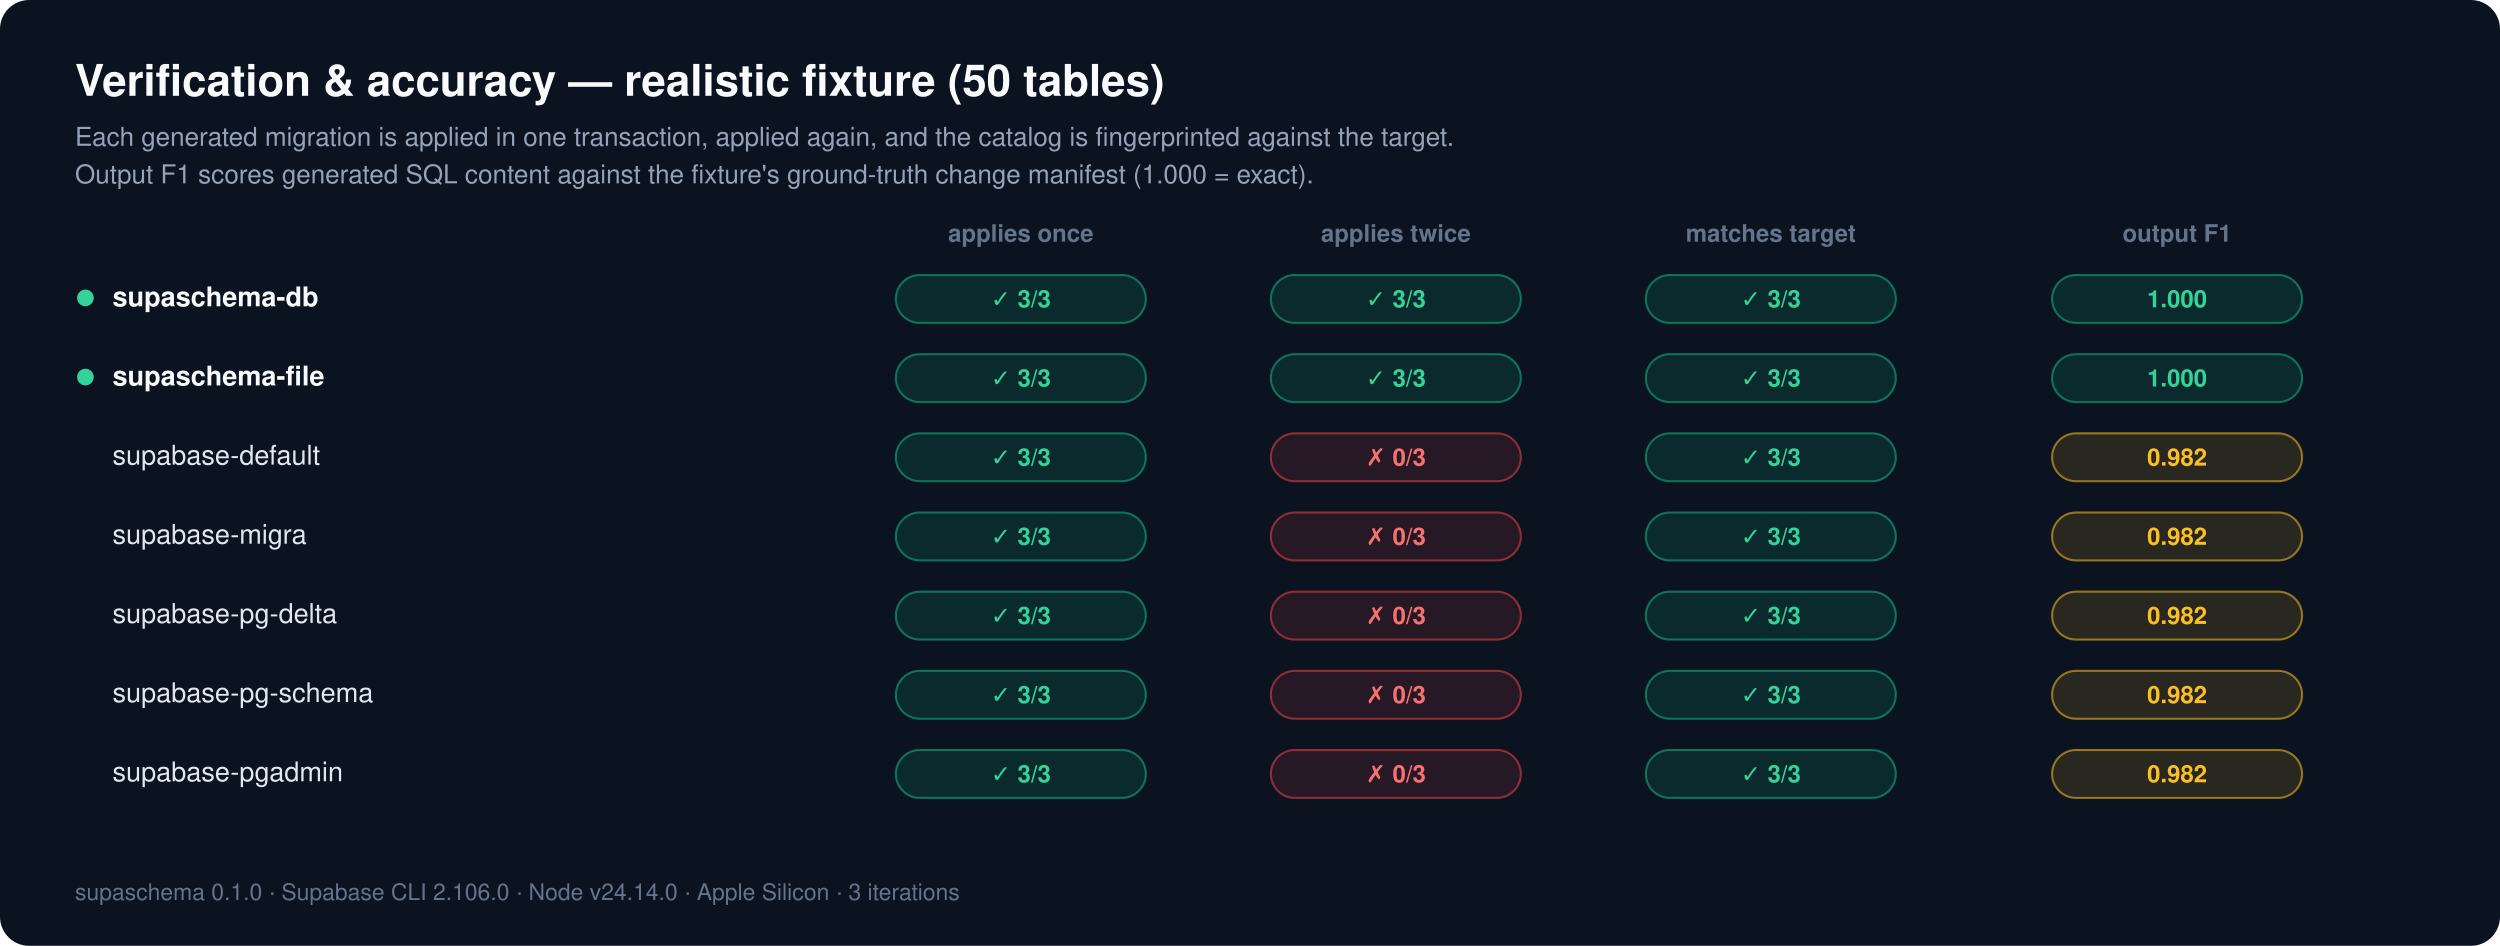
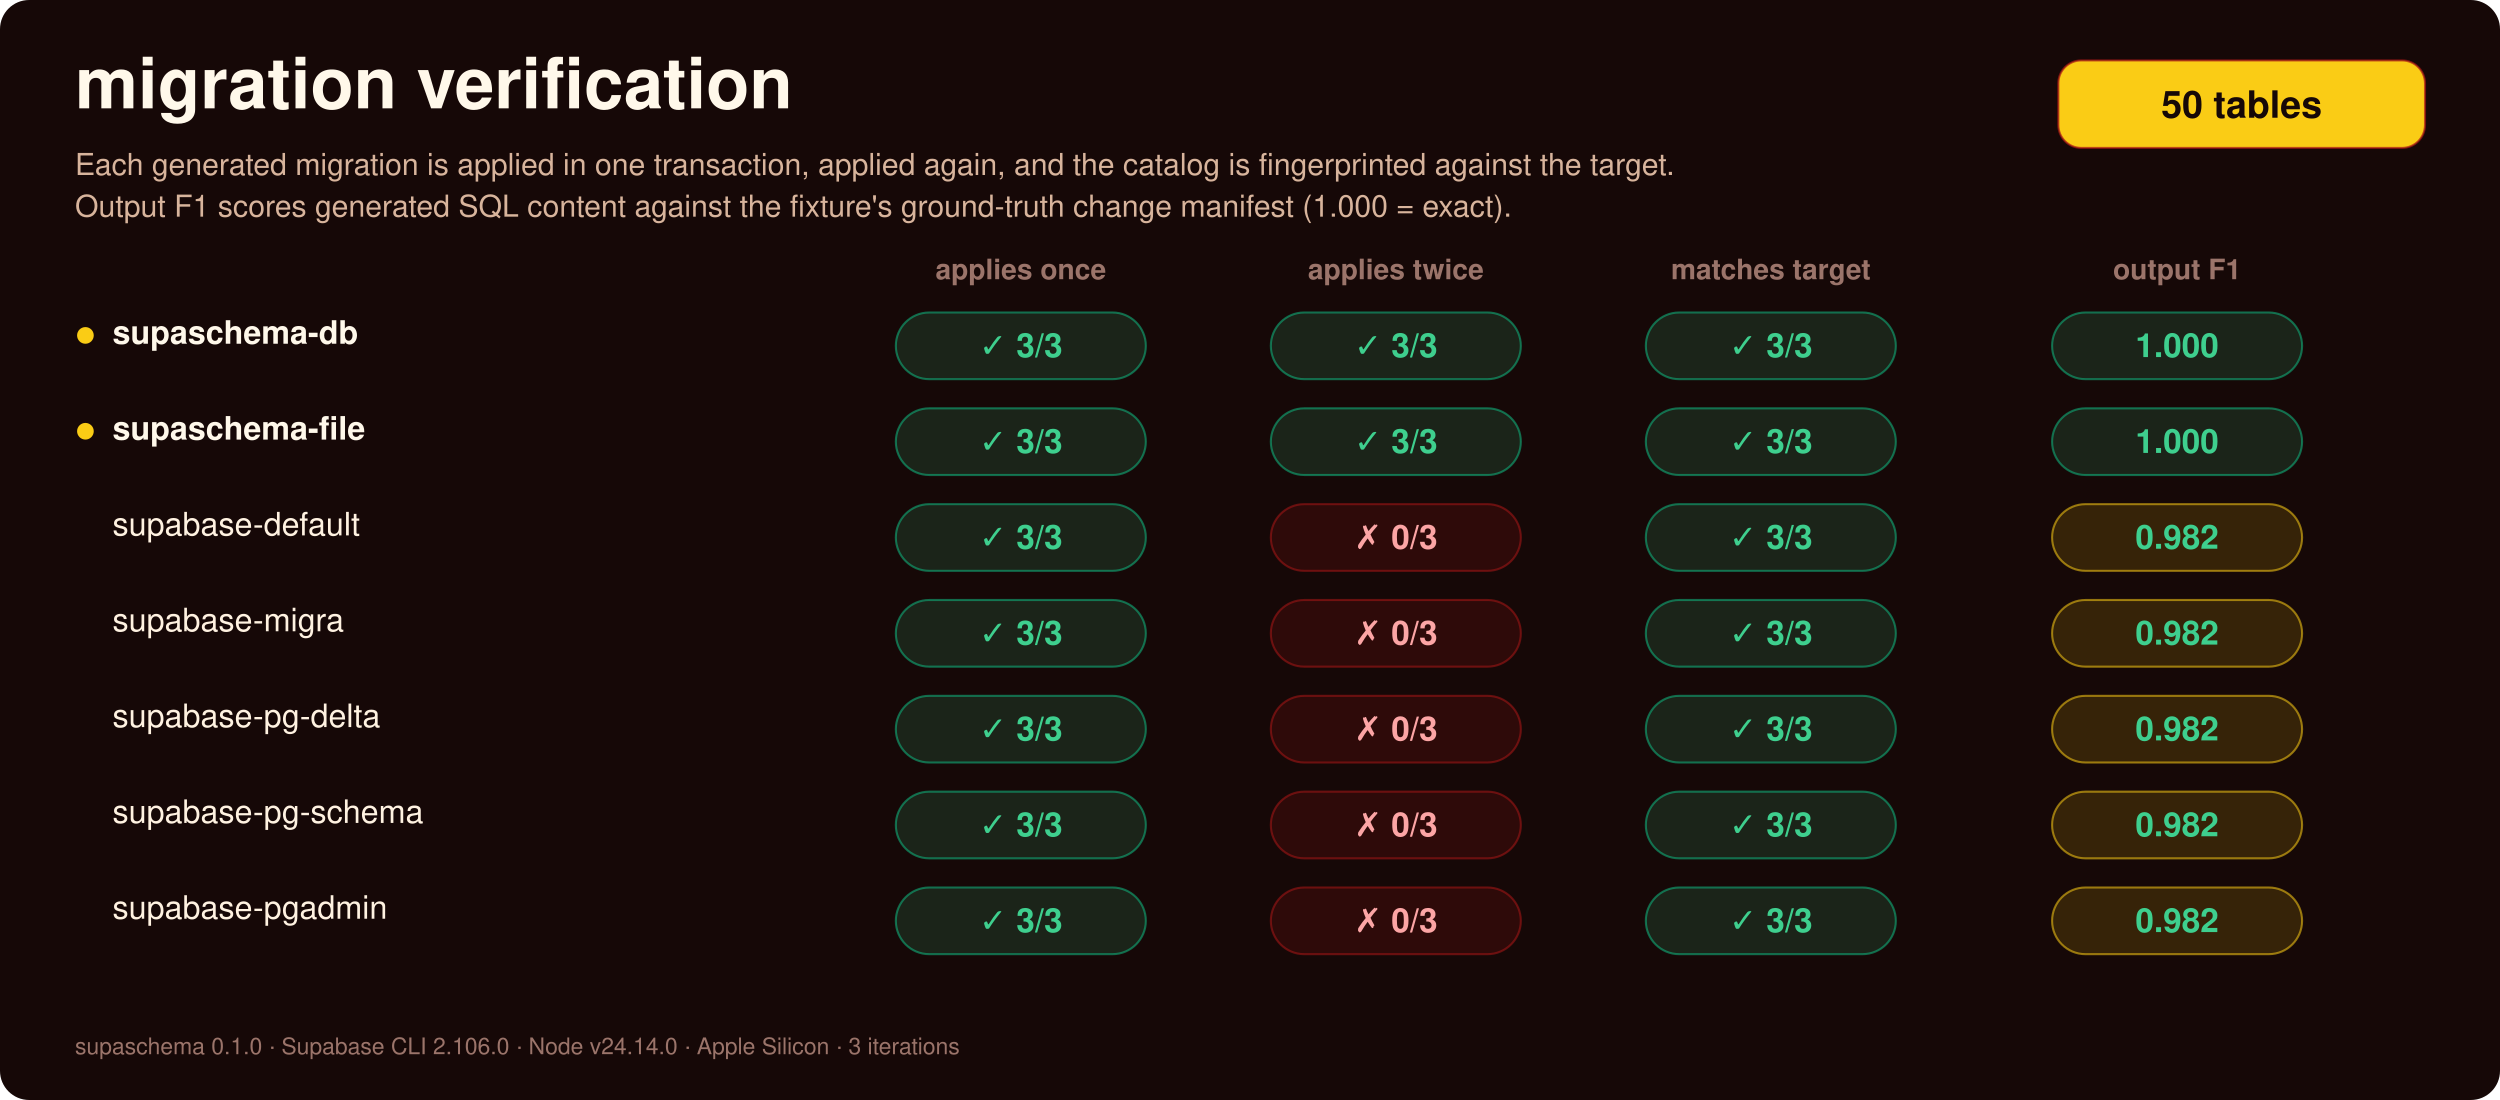
- <svg xmlns="http://www.w3.org/2000/svg" height="454" role="img" viewBox="0 0 1200 454" width="1200">
+ <svg xmlns="http://www.w3.org/2000/svg" height="528" role="img" viewBox="0 0 1200 528" width="1200">
  <defs>
    <linearGradient id="supaGradient" x1="0" x2="1" y1="0" y2="0">
-       <stop offset="0%" stop-color="#059669" />
-       <stop offset="100%" stop-color="#34d399" />
+       <stop offset="0%" stop-color="#A91616" />
+       <stop offset="100%" stop-color="#FACC15" />
    </linearGradient>
    <linearGradient id="slateGradient" x1="0" x2="1" y1="0" y2="0">
-       <stop offset="0%" stop-color="#3b4757" />
-       <stop offset="100%" stop-color="#526079" />
+       <stop offset="0%" stop-color="#3C241D" />
+       <stop offset="100%" stop-color="#8A6255" />
    </linearGradient>
  </defs>
-   <rect fill="#0b1220" height="100%" rx="14" width="100%" />
-   <text fill="#f8fafc" font-family="ui-sans-serif, system-ui, 'Segoe UI', Helvetica, Arial, sans-serif" font-size="21" font-weight="700" x="36.0" y="46.0">
-     Verification &amp; accuracy — realistic fixture (50 tables)
+   <rect fill="#160807" height="100%" rx="14" width="100%" />
+   <text fill="#FFF8EA" font-family="Aptos, 'Avenir Next', ui-sans-serif, system-ui, 'Segoe UI', Helvetica, Arial, sans-serif" font-size="34" font-weight="700" x="36.0" y="52.0">
+     migration verification
  </text>
-   <text fill="#94a3b8" font-family="ui-sans-serif, system-ui, 'Segoe UI', Helvetica, Arial, sans-serif" font-size="12.5" font-weight="400" x="36.0" y="70.0">
+   <rect fill="#FACC15" height="42" rx="11" stroke="#A91616" stroke-opacity="0.7" width="176" x="988" y="29" />
+   <text fill="#160807" font-family="Aptos, 'Avenir Next', ui-sans-serif, system-ui, 'Segoe UI', Helvetica, Arial, sans-serif" font-size="18" font-weight="800" text-anchor="middle" x="1076.0" y="56.5">
+     50 tables
+   </text>
+   <text fill="#D8B49C" font-family="Aptos, 'Avenir Next', ui-sans-serif, system-ui, 'Segoe UI', Helvetica, Arial, sans-serif" font-size="14.5" font-weight="400" x="36.0" y="84.0">
    Each generated migration is applied in one transaction, applied again, and the catalog is
    fingerprinted against the target.
  </text>
-   <text fill="#94a3b8" font-family="ui-sans-serif, system-ui, 'Segoe UI', Helvetica, Arial, sans-serif" font-size="12.5" font-weight="400" x="36.0" y="88.0">
+   <text fill="#D8B49C" font-family="Aptos, 'Avenir Next', ui-sans-serif, system-ui, 'Segoe UI', Helvetica, Arial, sans-serif" font-size="14.5" font-weight="400" x="36.0" y="104.0">
    Output F1 scores generated SQL content against the fixture's ground-truth change manifest (1.000
    = exact).
  </text>
-   <text fill="#64748b" font-family="ui-sans-serif, system-ui, 'Segoe UI', Helvetica, Arial, sans-serif" font-size="11.5" font-weight="600" text-anchor="middle" x="490.0" y="116.0">
+   <text fill="#9B746A" font-family="Aptos, 'Avenir Next', ui-sans-serif, system-ui, 'Segoe UI', Helvetica, Arial, sans-serif" font-size="13.5" font-weight="600" text-anchor="middle" x="490.0" y="134.0">
    applies once
  </text>
-   <text fill="#64748b" font-family="ui-sans-serif, system-ui, 'Segoe UI', Helvetica, Arial, sans-serif" font-size="11.5" font-weight="600" text-anchor="middle" x="670.0" y="116.0">
+   <text fill="#9B746A" font-family="Aptos, 'Avenir Next', ui-sans-serif, system-ui, 'Segoe UI', Helvetica, Arial, sans-serif" font-size="13.5" font-weight="600" text-anchor="middle" x="670.0" y="134.0">
    applies twice
  </text>
-   <text fill="#64748b" font-family="ui-sans-serif, system-ui, 'Segoe UI', Helvetica, Arial, sans-serif" font-size="11.5" font-weight="600" text-anchor="middle" x="850.0" y="116.0">
+   <text fill="#9B746A" font-family="Aptos, 'Avenir Next', ui-sans-serif, system-ui, 'Segoe UI', Helvetica, Arial, sans-serif" font-size="13.5" font-weight="600" text-anchor="middle" x="850.0" y="134.0">
    matches target
  </text>
-   <text fill="#64748b" font-family="ui-sans-serif, system-ui, 'Segoe UI', Helvetica, Arial, sans-serif" font-size="11.5" font-weight="600" text-anchor="middle" x="1045.0" y="116.0">
+   <text fill="#9B746A" font-family="Aptos, 'Avenir Next', ui-sans-serif, system-ui, 'Segoe UI', Helvetica, Arial, sans-serif" font-size="13.5" font-weight="600" text-anchor="middle" x="1045.0" y="134.0">
    output F1
  </text>
-   <circle cx="41" cy="143" fill="#34d399" r="4" />
-   <text fill="#f8fafc" font-family="ui-sans-serif, system-ui, 'Segoe UI', Helvetica, Arial, sans-serif" font-size="13" font-weight="650" x="54.0" y="147.0">
+   <circle cx="41" cy="161" fill="#FACC15" r="4" />
+   <text fill="#FFF8EA" font-family="Aptos, 'Avenir Next', ui-sans-serif, system-ui, 'Segoe UI', Helvetica, Arial, sans-serif" font-size="15.5" font-weight="650" x="54.0" y="165.0">
    supaschema-db
  </text>
-   <rect fill="rgba(16,185,129,0.14)" height="23" rx="11.5" stroke="#10b981" stroke-opacity="0.55" width="120" x="430" y="132" />
-   <text fill="#34d399" font-family="ui-sans-serif, system-ui, 'Segoe UI', Helvetica, Arial, sans-serif" font-size="11.5" font-weight="600" text-anchor="middle" x="490.0" y="147.5">
+   <rect fill="rgba(62,207,142,0.14)" height="32" rx="16" stroke="#10B981" stroke-opacity="0.55" width="120" x="430" y="150" />
+   <text fill="#3ECF8E" font-family="Aptos, 'Avenir Next', ui-sans-serif, system-ui, 'Segoe UI', Helvetica, Arial, sans-serif" font-size="16" font-weight="600" text-anchor="middle" x="490.0" y="171.4">
    ✓ 3/3
  </text>
-   <rect fill="rgba(16,185,129,0.14)" height="23" rx="11.5" stroke="#10b981" stroke-opacity="0.55" width="120" x="610" y="132" />
-   <text fill="#34d399" font-family="ui-sans-serif, system-ui, 'Segoe UI', Helvetica, Arial, sans-serif" font-size="11.5" font-weight="600" text-anchor="middle" x="670.0" y="147.5">
+   <rect fill="rgba(62,207,142,0.14)" height="32" rx="16" stroke="#10B981" stroke-opacity="0.55" width="120" x="610" y="150" />
+   <text fill="#3ECF8E" font-family="Aptos, 'Avenir Next', ui-sans-serif, system-ui, 'Segoe UI', Helvetica, Arial, sans-serif" font-size="16" font-weight="600" text-anchor="middle" x="670.0" y="171.4">
    ✓ 3/3
  </text>
-   <rect fill="rgba(16,185,129,0.14)" height="23" rx="11.5" stroke="#10b981" stroke-opacity="0.55" width="120" x="790" y="132" />
-   <text fill="#34d399" font-family="ui-sans-serif, system-ui, 'Segoe UI', Helvetica, Arial, sans-serif" font-size="11.5" font-weight="600" text-anchor="middle" x="850.0" y="147.5">
+   <rect fill="rgba(62,207,142,0.14)" height="32" rx="16" stroke="#10B981" stroke-opacity="0.55" width="120" x="790" y="150" />
+   <text fill="#3ECF8E" font-family="Aptos, 'Avenir Next', ui-sans-serif, system-ui, 'Segoe UI', Helvetica, Arial, sans-serif" font-size="16" font-weight="600" text-anchor="middle" x="850.0" y="171.4">
    ✓ 3/3
  </text>
-   <rect fill="rgba(16,185,129,0.14)" height="23" rx="11.5" stroke="#10b981" stroke-opacity="0.55" width="120" x="985" y="132" />
-   <text fill="#34d399" font-family="ui-sans-serif, system-ui, 'Segoe UI', Helvetica, Arial, sans-serif" font-size="11.5" font-weight="600" text-anchor="middle" x="1045.0" y="147.5">
+   <rect fill="rgba(62,207,142,0.14)" height="32" rx="16" stroke="#10B981" stroke-opacity="0.55" width="120" x="985" y="150" />
+   <text fill="#3ECF8E" font-family="Aptos, 'Avenir Next', ui-sans-serif, system-ui, 'Segoe UI', Helvetica, Arial, sans-serif" font-size="16" font-weight="600" text-anchor="middle" x="1045.0" y="171.4">
    1.000
  </text>
-   <circle cx="41" cy="181" fill="#34d399" r="4" />
-   <text fill="#f8fafc" font-family="ui-sans-serif, system-ui, 'Segoe UI', Helvetica, Arial, sans-serif" font-size="13" font-weight="650" x="54.0" y="185.0">
+   <circle cx="41" cy="207" fill="#FACC15" r="4" />
+   <text fill="#FFF8EA" font-family="Aptos, 'Avenir Next', ui-sans-serif, system-ui, 'Segoe UI', Helvetica, Arial, sans-serif" font-size="15.5" font-weight="650" x="54.0" y="211.0">
    supaschema-file
  </text>
-   <rect fill="rgba(16,185,129,0.14)" height="23" rx="11.5" stroke="#10b981" stroke-opacity="0.55" width="120" x="430" y="170" />
-   <text fill="#34d399" font-family="ui-sans-serif, system-ui, 'Segoe UI', Helvetica, Arial, sans-serif" font-size="11.5" font-weight="600" text-anchor="middle" x="490.0" y="185.5">
+   <rect fill="rgba(62,207,142,0.14)" height="32" rx="16" stroke="#10B981" stroke-opacity="0.55" width="120" x="430" y="196" />
+   <text fill="#3ECF8E" font-family="Aptos, 'Avenir Next', ui-sans-serif, system-ui, 'Segoe UI', Helvetica, Arial, sans-serif" font-size="16" font-weight="600" text-anchor="middle" x="490.0" y="217.4">
    ✓ 3/3
  </text>
-   <rect fill="rgba(16,185,129,0.14)" height="23" rx="11.5" stroke="#10b981" stroke-opacity="0.55" width="120" x="610" y="170" />
-   <text fill="#34d399" font-family="ui-sans-serif, system-ui, 'Segoe UI', Helvetica, Arial, sans-serif" font-size="11.5" font-weight="600" text-anchor="middle" x="670.0" y="185.5">
+   <rect fill="rgba(62,207,142,0.14)" height="32" rx="16" stroke="#10B981" stroke-opacity="0.55" width="120" x="610" y="196" />
+   <text fill="#3ECF8E" font-family="Aptos, 'Avenir Next', ui-sans-serif, system-ui, 'Segoe UI', Helvetica, Arial, sans-serif" font-size="16" font-weight="600" text-anchor="middle" x="670.0" y="217.4">
    ✓ 3/3
  </text>
-   <rect fill="rgba(16,185,129,0.14)" height="23" rx="11.5" stroke="#10b981" stroke-opacity="0.55" width="120" x="790" y="170" />
-   <text fill="#34d399" font-family="ui-sans-serif, system-ui, 'Segoe UI', Helvetica, Arial, sans-serif" font-size="11.5" font-weight="600" text-anchor="middle" x="850.0" y="185.5">
+   <rect fill="rgba(62,207,142,0.14)" height="32" rx="16" stroke="#10B981" stroke-opacity="0.55" width="120" x="790" y="196" />
+   <text fill="#3ECF8E" font-family="Aptos, 'Avenir Next', ui-sans-serif, system-ui, 'Segoe UI', Helvetica, Arial, sans-serif" font-size="16" font-weight="600" text-anchor="middle" x="850.0" y="217.4">
    ✓ 3/3
  </text>
-   <rect fill="rgba(16,185,129,0.14)" height="23" rx="11.5" stroke="#10b981" stroke-opacity="0.55" width="120" x="985" y="170" />
-   <text fill="#34d399" font-family="ui-sans-serif, system-ui, 'Segoe UI', Helvetica, Arial, sans-serif" font-size="11.5" font-weight="600" text-anchor="middle" x="1045.0" y="185.5">
+   <rect fill="rgba(62,207,142,0.14)" height="32" rx="16" stroke="#10B981" stroke-opacity="0.55" width="120" x="985" y="196" />
+   <text fill="#3ECF8E" font-family="Aptos, 'Avenir Next', ui-sans-serif, system-ui, 'Segoe UI', Helvetica, Arial, sans-serif" font-size="16" font-weight="600" text-anchor="middle" x="1045.0" y="217.4">
    1.000
  </text>
-   <text fill="#e2e8f0" font-family="ui-sans-serif, system-ui, 'Segoe UI', Helvetica, Arial, sans-serif" font-size="13" font-weight="450" x="54.0" y="223.0">
+   <text fill="#FFF2E1" font-family="Aptos, 'Avenir Next', ui-sans-serif, system-ui, 'Segoe UI', Helvetica, Arial, sans-serif" font-size="15.5" font-weight="450" x="54.0" y="257.0">
    supabase-default
  </text>
-   <rect fill="rgba(16,185,129,0.14)" height="23" rx="11.5" stroke="#10b981" stroke-opacity="0.55" width="120" x="430" y="208" />
-   <text fill="#34d399" font-family="ui-sans-serif, system-ui, 'Segoe UI', Helvetica, Arial, sans-serif" font-size="11.5" font-weight="600" text-anchor="middle" x="490.0" y="223.5">
+   <rect fill="rgba(62,207,142,0.14)" height="32" rx="16" stroke="#10B981" stroke-opacity="0.55" width="120" x="430" y="242" />
+   <text fill="#3ECF8E" font-family="Aptos, 'Avenir Next', ui-sans-serif, system-ui, 'Segoe UI', Helvetica, Arial, sans-serif" font-size="16" font-weight="600" text-anchor="middle" x="490.0" y="263.4">
    ✓ 3/3
  </text>
-   <rect fill="rgba(239,68,68,0.12)" height="23" rx="11.5" stroke="#ef4444" stroke-opacity="0.55" width="120" x="610" y="208" />
-   <text fill="#f87171" font-family="ui-sans-serif, system-ui, 'Segoe UI', Helvetica, Arial, sans-serif" font-size="11.5" font-weight="600" text-anchor="middle" x="670.0" y="223.5">
+   <rect fill="rgba(169,22,22,0.16)" height="32" rx="16" stroke="#A91616" stroke-opacity="0.55" width="120" x="610" y="242" />
+   <text fill="#FCA5A5" font-family="Aptos, 'Avenir Next', ui-sans-serif, system-ui, 'Segoe UI', Helvetica, Arial, sans-serif" font-size="16" font-weight="600" text-anchor="middle" x="670.0" y="263.4">
    ✗ 0/3
  </text>
-   <rect fill="rgba(16,185,129,0.14)" height="23" rx="11.5" stroke="#10b981" stroke-opacity="0.55" width="120" x="790" y="208" />
-   <text fill="#34d399" font-family="ui-sans-serif, system-ui, 'Segoe UI', Helvetica, Arial, sans-serif" font-size="11.5" font-weight="600" text-anchor="middle" x="850.0" y="223.5">
+   <rect fill="rgba(62,207,142,0.14)" height="32" rx="16" stroke="#10B981" stroke-opacity="0.55" width="120" x="790" y="242" />
+   <text fill="#3ECF8E" font-family="Aptos, 'Avenir Next', ui-sans-serif, system-ui, 'Segoe UI', Helvetica, Arial, sans-serif" font-size="16" font-weight="600" text-anchor="middle" x="850.0" y="263.4">
    ✓ 3/3
  </text>
-   <rect fill="rgba(251,191,36,0.12)" height="23" rx="11.5" stroke="#fbbf24" stroke-opacity="0.55" width="120" x="985" y="208" />
-   <text fill="#fbbf24" font-family="ui-sans-serif, system-ui, 'Segoe UI', Helvetica, Arial, sans-serif" font-size="11.5" font-weight="600" text-anchor="middle" x="1045.0" y="223.5">
+   <rect fill="rgba(250,204,21,0.14)" height="32" rx="16" stroke="#FACC15" stroke-opacity="0.55" width="120" x="985" y="242" />
+   <text fill="#3ECF8E" font-family="Aptos, 'Avenir Next', ui-sans-serif, system-ui, 'Segoe UI', Helvetica, Arial, sans-serif" font-size="16" font-weight="600" text-anchor="middle" x="1045.0" y="263.4">
    0.982
  </text>
-   <text fill="#e2e8f0" font-family="ui-sans-serif, system-ui, 'Segoe UI', Helvetica, Arial, sans-serif" font-size="13" font-weight="450" x="54.0" y="261.0">
+   <text fill="#FFF2E1" font-family="Aptos, 'Avenir Next', ui-sans-serif, system-ui, 'Segoe UI', Helvetica, Arial, sans-serif" font-size="15.5" font-weight="450" x="54.0" y="303.0">
    supabase-migra
  </text>
-   <rect fill="rgba(16,185,129,0.14)" height="23" rx="11.5" stroke="#10b981" stroke-opacity="0.55" width="120" x="430" y="246" />
-   <text fill="#34d399" font-family="ui-sans-serif, system-ui, 'Segoe UI', Helvetica, Arial, sans-serif" font-size="11.5" font-weight="600" text-anchor="middle" x="490.0" y="261.5">
+   <rect fill="rgba(62,207,142,0.14)" height="32" rx="16" stroke="#10B981" stroke-opacity="0.55" width="120" x="430" y="288" />
+   <text fill="#3ECF8E" font-family="Aptos, 'Avenir Next', ui-sans-serif, system-ui, 'Segoe UI', Helvetica, Arial, sans-serif" font-size="16" font-weight="600" text-anchor="middle" x="490.0" y="309.4">
    ✓ 3/3
  </text>
-   <rect fill="rgba(239,68,68,0.12)" height="23" rx="11.5" stroke="#ef4444" stroke-opacity="0.55" width="120" x="610" y="246" />
-   <text fill="#f87171" font-family="ui-sans-serif, system-ui, 'Segoe UI', Helvetica, Arial, sans-serif" font-size="11.5" font-weight="600" text-anchor="middle" x="670.0" y="261.5">
+   <rect fill="rgba(169,22,22,0.16)" height="32" rx="16" stroke="#A91616" stroke-opacity="0.55" width="120" x="610" y="288" />
+   <text fill="#FCA5A5" font-family="Aptos, 'Avenir Next', ui-sans-serif, system-ui, 'Segoe UI', Helvetica, Arial, sans-serif" font-size="16" font-weight="600" text-anchor="middle" x="670.0" y="309.4">
    ✗ 0/3
  </text>
-   <rect fill="rgba(16,185,129,0.14)" height="23" rx="11.5" stroke="#10b981" stroke-opacity="0.55" width="120" x="790" y="246" />
-   <text fill="#34d399" font-family="ui-sans-serif, system-ui, 'Segoe UI', Helvetica, Arial, sans-serif" font-size="11.5" font-weight="600" text-anchor="middle" x="850.0" y="261.5">
+   <rect fill="rgba(62,207,142,0.14)" height="32" rx="16" stroke="#10B981" stroke-opacity="0.55" width="120" x="790" y="288" />
+   <text fill="#3ECF8E" font-family="Aptos, 'Avenir Next', ui-sans-serif, system-ui, 'Segoe UI', Helvetica, Arial, sans-serif" font-size="16" font-weight="600" text-anchor="middle" x="850.0" y="309.4">
    ✓ 3/3
  </text>
-   <rect fill="rgba(251,191,36,0.12)" height="23" rx="11.5" stroke="#fbbf24" stroke-opacity="0.55" width="120" x="985" y="246" />
-   <text fill="#fbbf24" font-family="ui-sans-serif, system-ui, 'Segoe UI', Helvetica, Arial, sans-serif" font-size="11.5" font-weight="600" text-anchor="middle" x="1045.0" y="261.5">
+   <rect fill="rgba(250,204,21,0.14)" height="32" rx="16" stroke="#FACC15" stroke-opacity="0.55" width="120" x="985" y="288" />
+   <text fill="#3ECF8E" font-family="Aptos, 'Avenir Next', ui-sans-serif, system-ui, 'Segoe UI', Helvetica, Arial, sans-serif" font-size="16" font-weight="600" text-anchor="middle" x="1045.0" y="309.4">
    0.982
  </text>
-   <text fill="#e2e8f0" font-family="ui-sans-serif, system-ui, 'Segoe UI', Helvetica, Arial, sans-serif" font-size="13" font-weight="450" x="54.0" y="299.0">
+   <text fill="#FFF2E1" font-family="Aptos, 'Avenir Next', ui-sans-serif, system-ui, 'Segoe UI', Helvetica, Arial, sans-serif" font-size="15.5" font-weight="450" x="54.0" y="349.0">
    supabase-pg-delta
  </text>
-   <rect fill="rgba(16,185,129,0.14)" height="23" rx="11.5" stroke="#10b981" stroke-opacity="0.55" width="120" x="430" y="284" />
-   <text fill="#34d399" font-family="ui-sans-serif, system-ui, 'Segoe UI', Helvetica, Arial, sans-serif" font-size="11.5" font-weight="600" text-anchor="middle" x="490.0" y="299.5">
+   <rect fill="rgba(62,207,142,0.14)" height="32" rx="16" stroke="#10B981" stroke-opacity="0.55" width="120" x="430" y="334" />
+   <text fill="#3ECF8E" font-family="Aptos, 'Avenir Next', ui-sans-serif, system-ui, 'Segoe UI', Helvetica, Arial, sans-serif" font-size="16" font-weight="600" text-anchor="middle" x="490.0" y="355.4">
    ✓ 3/3
  </text>
-   <rect fill="rgba(239,68,68,0.12)" height="23" rx="11.5" stroke="#ef4444" stroke-opacity="0.55" width="120" x="610" y="284" />
-   <text fill="#f87171" font-family="ui-sans-serif, system-ui, 'Segoe UI', Helvetica, Arial, sans-serif" font-size="11.5" font-weight="600" text-anchor="middle" x="670.0" y="299.5">
+   <rect fill="rgba(169,22,22,0.16)" height="32" rx="16" stroke="#A91616" stroke-opacity="0.55" width="120" x="610" y="334" />
+   <text fill="#FCA5A5" font-family="Aptos, 'Avenir Next', ui-sans-serif, system-ui, 'Segoe UI', Helvetica, Arial, sans-serif" font-size="16" font-weight="600" text-anchor="middle" x="670.0" y="355.4">
    ✗ 0/3
  </text>
-   <rect fill="rgba(16,185,129,0.14)" height="23" rx="11.5" stroke="#10b981" stroke-opacity="0.55" width="120" x="790" y="284" />
-   <text fill="#34d399" font-family="ui-sans-serif, system-ui, 'Segoe UI', Helvetica, Arial, sans-serif" font-size="11.5" font-weight="600" text-anchor="middle" x="850.0" y="299.5">
+   <rect fill="rgba(62,207,142,0.14)" height="32" rx="16" stroke="#10B981" stroke-opacity="0.55" width="120" x="790" y="334" />
+   <text fill="#3ECF8E" font-family="Aptos, 'Avenir Next', ui-sans-serif, system-ui, 'Segoe UI', Helvetica, Arial, sans-serif" font-size="16" font-weight="600" text-anchor="middle" x="850.0" y="355.4">
    ✓ 3/3
  </text>
-   <rect fill="rgba(251,191,36,0.12)" height="23" rx="11.5" stroke="#fbbf24" stroke-opacity="0.55" width="120" x="985" y="284" />
-   <text fill="#fbbf24" font-family="ui-sans-serif, system-ui, 'Segoe UI', Helvetica, Arial, sans-serif" font-size="11.5" font-weight="600" text-anchor="middle" x="1045.0" y="299.5">
+   <rect fill="rgba(250,204,21,0.14)" height="32" rx="16" stroke="#FACC15" stroke-opacity="0.55" width="120" x="985" y="334" />
+   <text fill="#3ECF8E" font-family="Aptos, 'Avenir Next', ui-sans-serif, system-ui, 'Segoe UI', Helvetica, Arial, sans-serif" font-size="16" font-weight="600" text-anchor="middle" x="1045.0" y="355.4">
    0.982
  </text>
-   <text fill="#e2e8f0" font-family="ui-sans-serif, system-ui, 'Segoe UI', Helvetica, Arial, sans-serif" font-size="13" font-weight="450" x="54.0" y="337.0">
+   <text fill="#FFF2E1" font-family="Aptos, 'Avenir Next', ui-sans-serif, system-ui, 'Segoe UI', Helvetica, Arial, sans-serif" font-size="15.5" font-weight="450" x="54.0" y="395.0">
    supabase-pg-schema
  </text>
-   <rect fill="rgba(16,185,129,0.14)" height="23" rx="11.5" stroke="#10b981" stroke-opacity="0.55" width="120" x="430" y="322" />
-   <text fill="#34d399" font-family="ui-sans-serif, system-ui, 'Segoe UI', Helvetica, Arial, sans-serif" font-size="11.5" font-weight="600" text-anchor="middle" x="490.0" y="337.5">
+   <rect fill="rgba(62,207,142,0.14)" height="32" rx="16" stroke="#10B981" stroke-opacity="0.55" width="120" x="430" y="380" />
+   <text fill="#3ECF8E" font-family="Aptos, 'Avenir Next', ui-sans-serif, system-ui, 'Segoe UI', Helvetica, Arial, sans-serif" font-size="16" font-weight="600" text-anchor="middle" x="490.0" y="401.4">
    ✓ 3/3
  </text>
-   <rect fill="rgba(239,68,68,0.12)" height="23" rx="11.5" stroke="#ef4444" stroke-opacity="0.55" width="120" x="610" y="322" />
-   <text fill="#f87171" font-family="ui-sans-serif, system-ui, 'Segoe UI', Helvetica, Arial, sans-serif" font-size="11.5" font-weight="600" text-anchor="middle" x="670.0" y="337.5">
+   <rect fill="rgba(169,22,22,0.16)" height="32" rx="16" stroke="#A91616" stroke-opacity="0.55" width="120" x="610" y="380" />
+   <text fill="#FCA5A5" font-family="Aptos, 'Avenir Next', ui-sans-serif, system-ui, 'Segoe UI', Helvetica, Arial, sans-serif" font-size="16" font-weight="600" text-anchor="middle" x="670.0" y="401.4">
    ✗ 0/3
  </text>
-   <rect fill="rgba(16,185,129,0.14)" height="23" rx="11.5" stroke="#10b981" stroke-opacity="0.55" width="120" x="790" y="322" />
-   <text fill="#34d399" font-family="ui-sans-serif, system-ui, 'Segoe UI', Helvetica, Arial, sans-serif" font-size="11.5" font-weight="600" text-anchor="middle" x="850.0" y="337.5">
+   <rect fill="rgba(62,207,142,0.14)" height="32" rx="16" stroke="#10B981" stroke-opacity="0.55" width="120" x="790" y="380" />
+   <text fill="#3ECF8E" font-family="Aptos, 'Avenir Next', ui-sans-serif, system-ui, 'Segoe UI', Helvetica, Arial, sans-serif" font-size="16" font-weight="600" text-anchor="middle" x="850.0" y="401.4">
    ✓ 3/3
  </text>
-   <rect fill="rgba(251,191,36,0.12)" height="23" rx="11.5" stroke="#fbbf24" stroke-opacity="0.55" width="120" x="985" y="322" />
-   <text fill="#fbbf24" font-family="ui-sans-serif, system-ui, 'Segoe UI', Helvetica, Arial, sans-serif" font-size="11.5" font-weight="600" text-anchor="middle" x="1045.0" y="337.5">
+   <rect fill="rgba(250,204,21,0.14)" height="32" rx="16" stroke="#FACC15" stroke-opacity="0.55" width="120" x="985" y="380" />
+   <text fill="#3ECF8E" font-family="Aptos, 'Avenir Next', ui-sans-serif, system-ui, 'Segoe UI', Helvetica, Arial, sans-serif" font-size="16" font-weight="600" text-anchor="middle" x="1045.0" y="401.4">
    0.982
  </text>
-   <text fill="#e2e8f0" font-family="ui-sans-serif, system-ui, 'Segoe UI', Helvetica, Arial, sans-serif" font-size="13" font-weight="450" x="54.0" y="375.0">
+   <text fill="#FFF2E1" font-family="Aptos, 'Avenir Next', ui-sans-serif, system-ui, 'Segoe UI', Helvetica, Arial, sans-serif" font-size="15.5" font-weight="450" x="54.0" y="441.0">
    supabase-pgadmin
  </text>
-   <rect fill="rgba(16,185,129,0.14)" height="23" rx="11.5" stroke="#10b981" stroke-opacity="0.55" width="120" x="430" y="360" />
-   <text fill="#34d399" font-family="ui-sans-serif, system-ui, 'Segoe UI', Helvetica, Arial, sans-serif" font-size="11.5" font-weight="600" text-anchor="middle" x="490.0" y="375.5">
+   <rect fill="rgba(62,207,142,0.14)" height="32" rx="16" stroke="#10B981" stroke-opacity="0.55" width="120" x="430" y="426" />
+   <text fill="#3ECF8E" font-family="Aptos, 'Avenir Next', ui-sans-serif, system-ui, 'Segoe UI', Helvetica, Arial, sans-serif" font-size="16" font-weight="600" text-anchor="middle" x="490.0" y="447.4">
    ✓ 3/3
  </text>
-   <rect fill="rgba(239,68,68,0.12)" height="23" rx="11.5" stroke="#ef4444" stroke-opacity="0.55" width="120" x="610" y="360" />
-   <text fill="#f87171" font-family="ui-sans-serif, system-ui, 'Segoe UI', Helvetica, Arial, sans-serif" font-size="11.5" font-weight="600" text-anchor="middle" x="670.0" y="375.5">
+   <rect fill="rgba(169,22,22,0.16)" height="32" rx="16" stroke="#A91616" stroke-opacity="0.55" width="120" x="610" y="426" />
+   <text fill="#FCA5A5" font-family="Aptos, 'Avenir Next', ui-sans-serif, system-ui, 'Segoe UI', Helvetica, Arial, sans-serif" font-size="16" font-weight="600" text-anchor="middle" x="670.0" y="447.4">
    ✗ 0/3
  </text>
-   <rect fill="rgba(16,185,129,0.14)" height="23" rx="11.5" stroke="#10b981" stroke-opacity="0.55" width="120" x="790" y="360" />
-   <text fill="#34d399" font-family="ui-sans-serif, system-ui, 'Segoe UI', Helvetica, Arial, sans-serif" font-size="11.5" font-weight="600" text-anchor="middle" x="850.0" y="375.5">
+   <rect fill="rgba(62,207,142,0.14)" height="32" rx="16" stroke="#10B981" stroke-opacity="0.55" width="120" x="790" y="426" />
+   <text fill="#3ECF8E" font-family="Aptos, 'Avenir Next', ui-sans-serif, system-ui, 'Segoe UI', Helvetica, Arial, sans-serif" font-size="16" font-weight="600" text-anchor="middle" x="850.0" y="447.4">
    ✓ 3/3
  </text>
-   <rect fill="rgba(251,191,36,0.12)" height="23" rx="11.5" stroke="#fbbf24" stroke-opacity="0.55" width="120" x="985" y="360" />
-   <text fill="#fbbf24" font-family="ui-sans-serif, system-ui, 'Segoe UI', Helvetica, Arial, sans-serif" font-size="11.5" font-weight="600" text-anchor="middle" x="1045.0" y="375.5">
+   <rect fill="rgba(250,204,21,0.14)" height="32" rx="16" stroke="#FACC15" stroke-opacity="0.55" width="120" x="985" y="426" />
+   <text fill="#3ECF8E" font-family="Aptos, 'Avenir Next', ui-sans-serif, system-ui, 'Segoe UI', Helvetica, Arial, sans-serif" font-size="16" font-weight="600" text-anchor="middle" x="1045.0" y="447.4">
    0.982
  </text>
-   <text fill="#64748b" font-family="ui-sans-serif, system-ui, 'Segoe UI', Helvetica, Arial, sans-serif" font-size="11" font-weight="400" x="36.0" y="432.0">
+   <text fill="#9B746A" font-family="Aptos, 'Avenir Next', ui-sans-serif, system-ui, 'Segoe UI', Helvetica, Arial, sans-serif" font-size="11" font-weight="400" x="36.0" y="506.0">
    supaschema 0.1.0 · Supabase CLI 2.106.0 · Node v24.14.0 · Apple Silicon · 3 iterations
  </text>
</svg>
